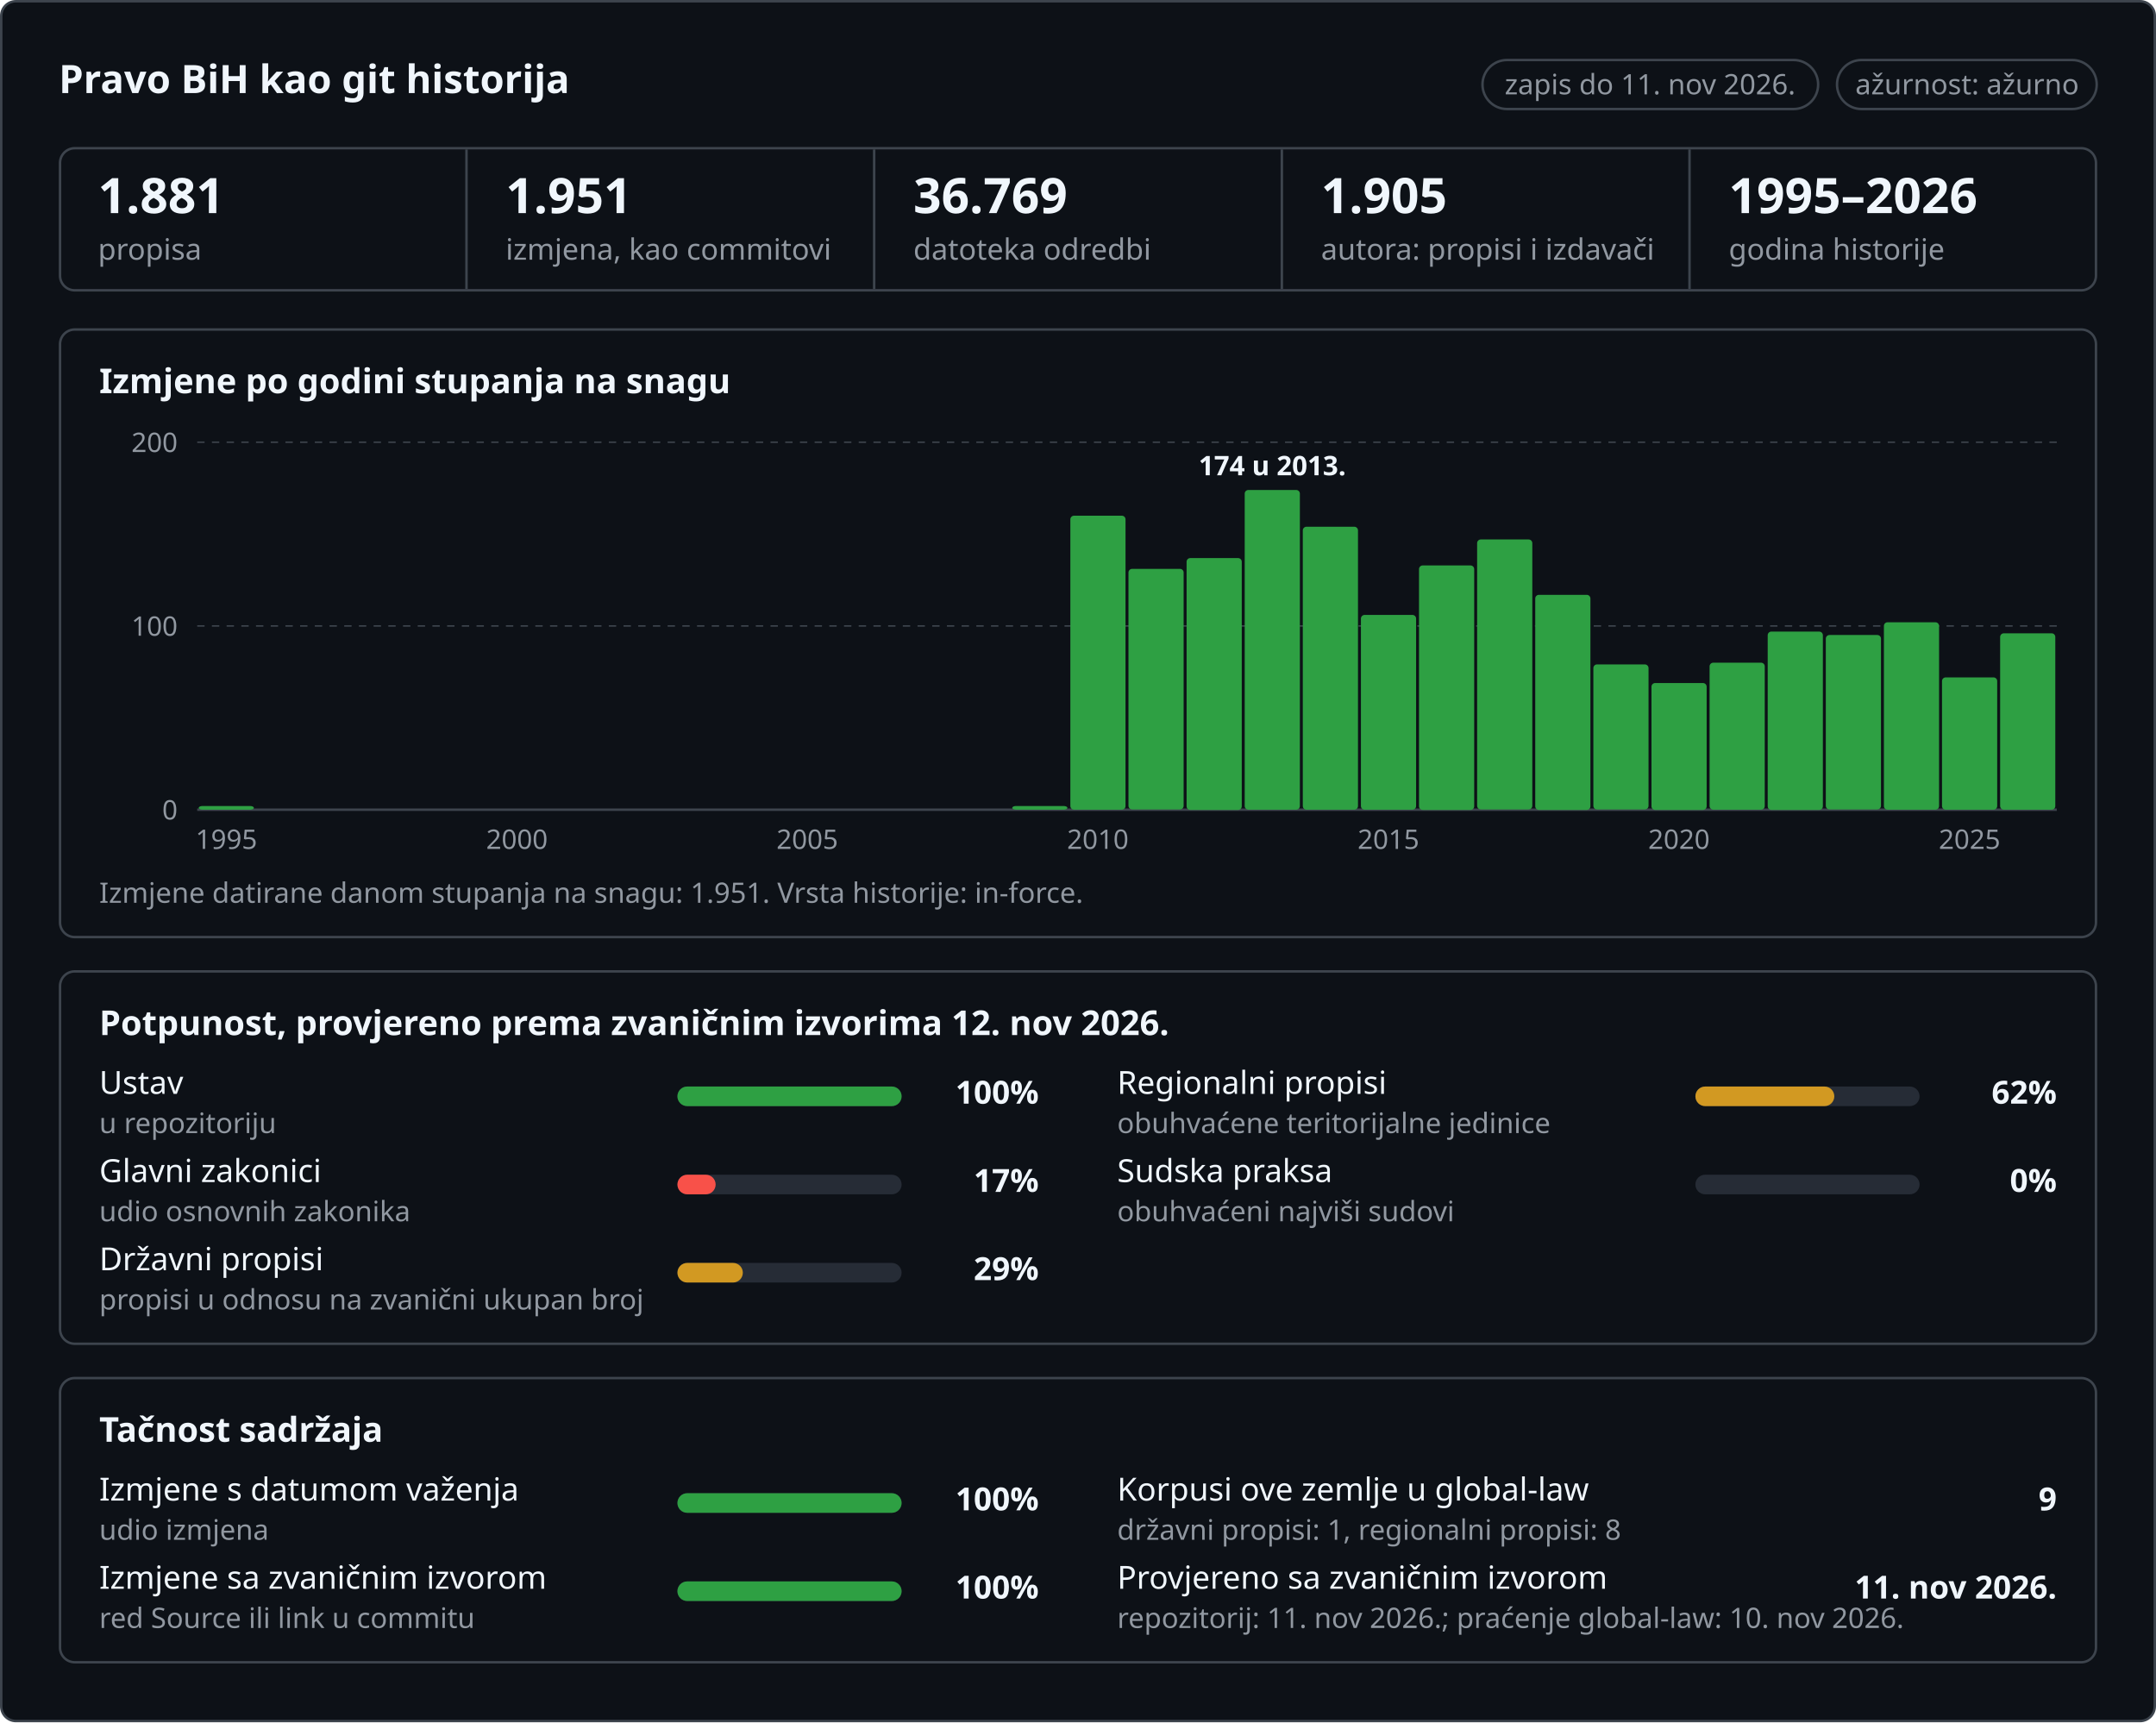
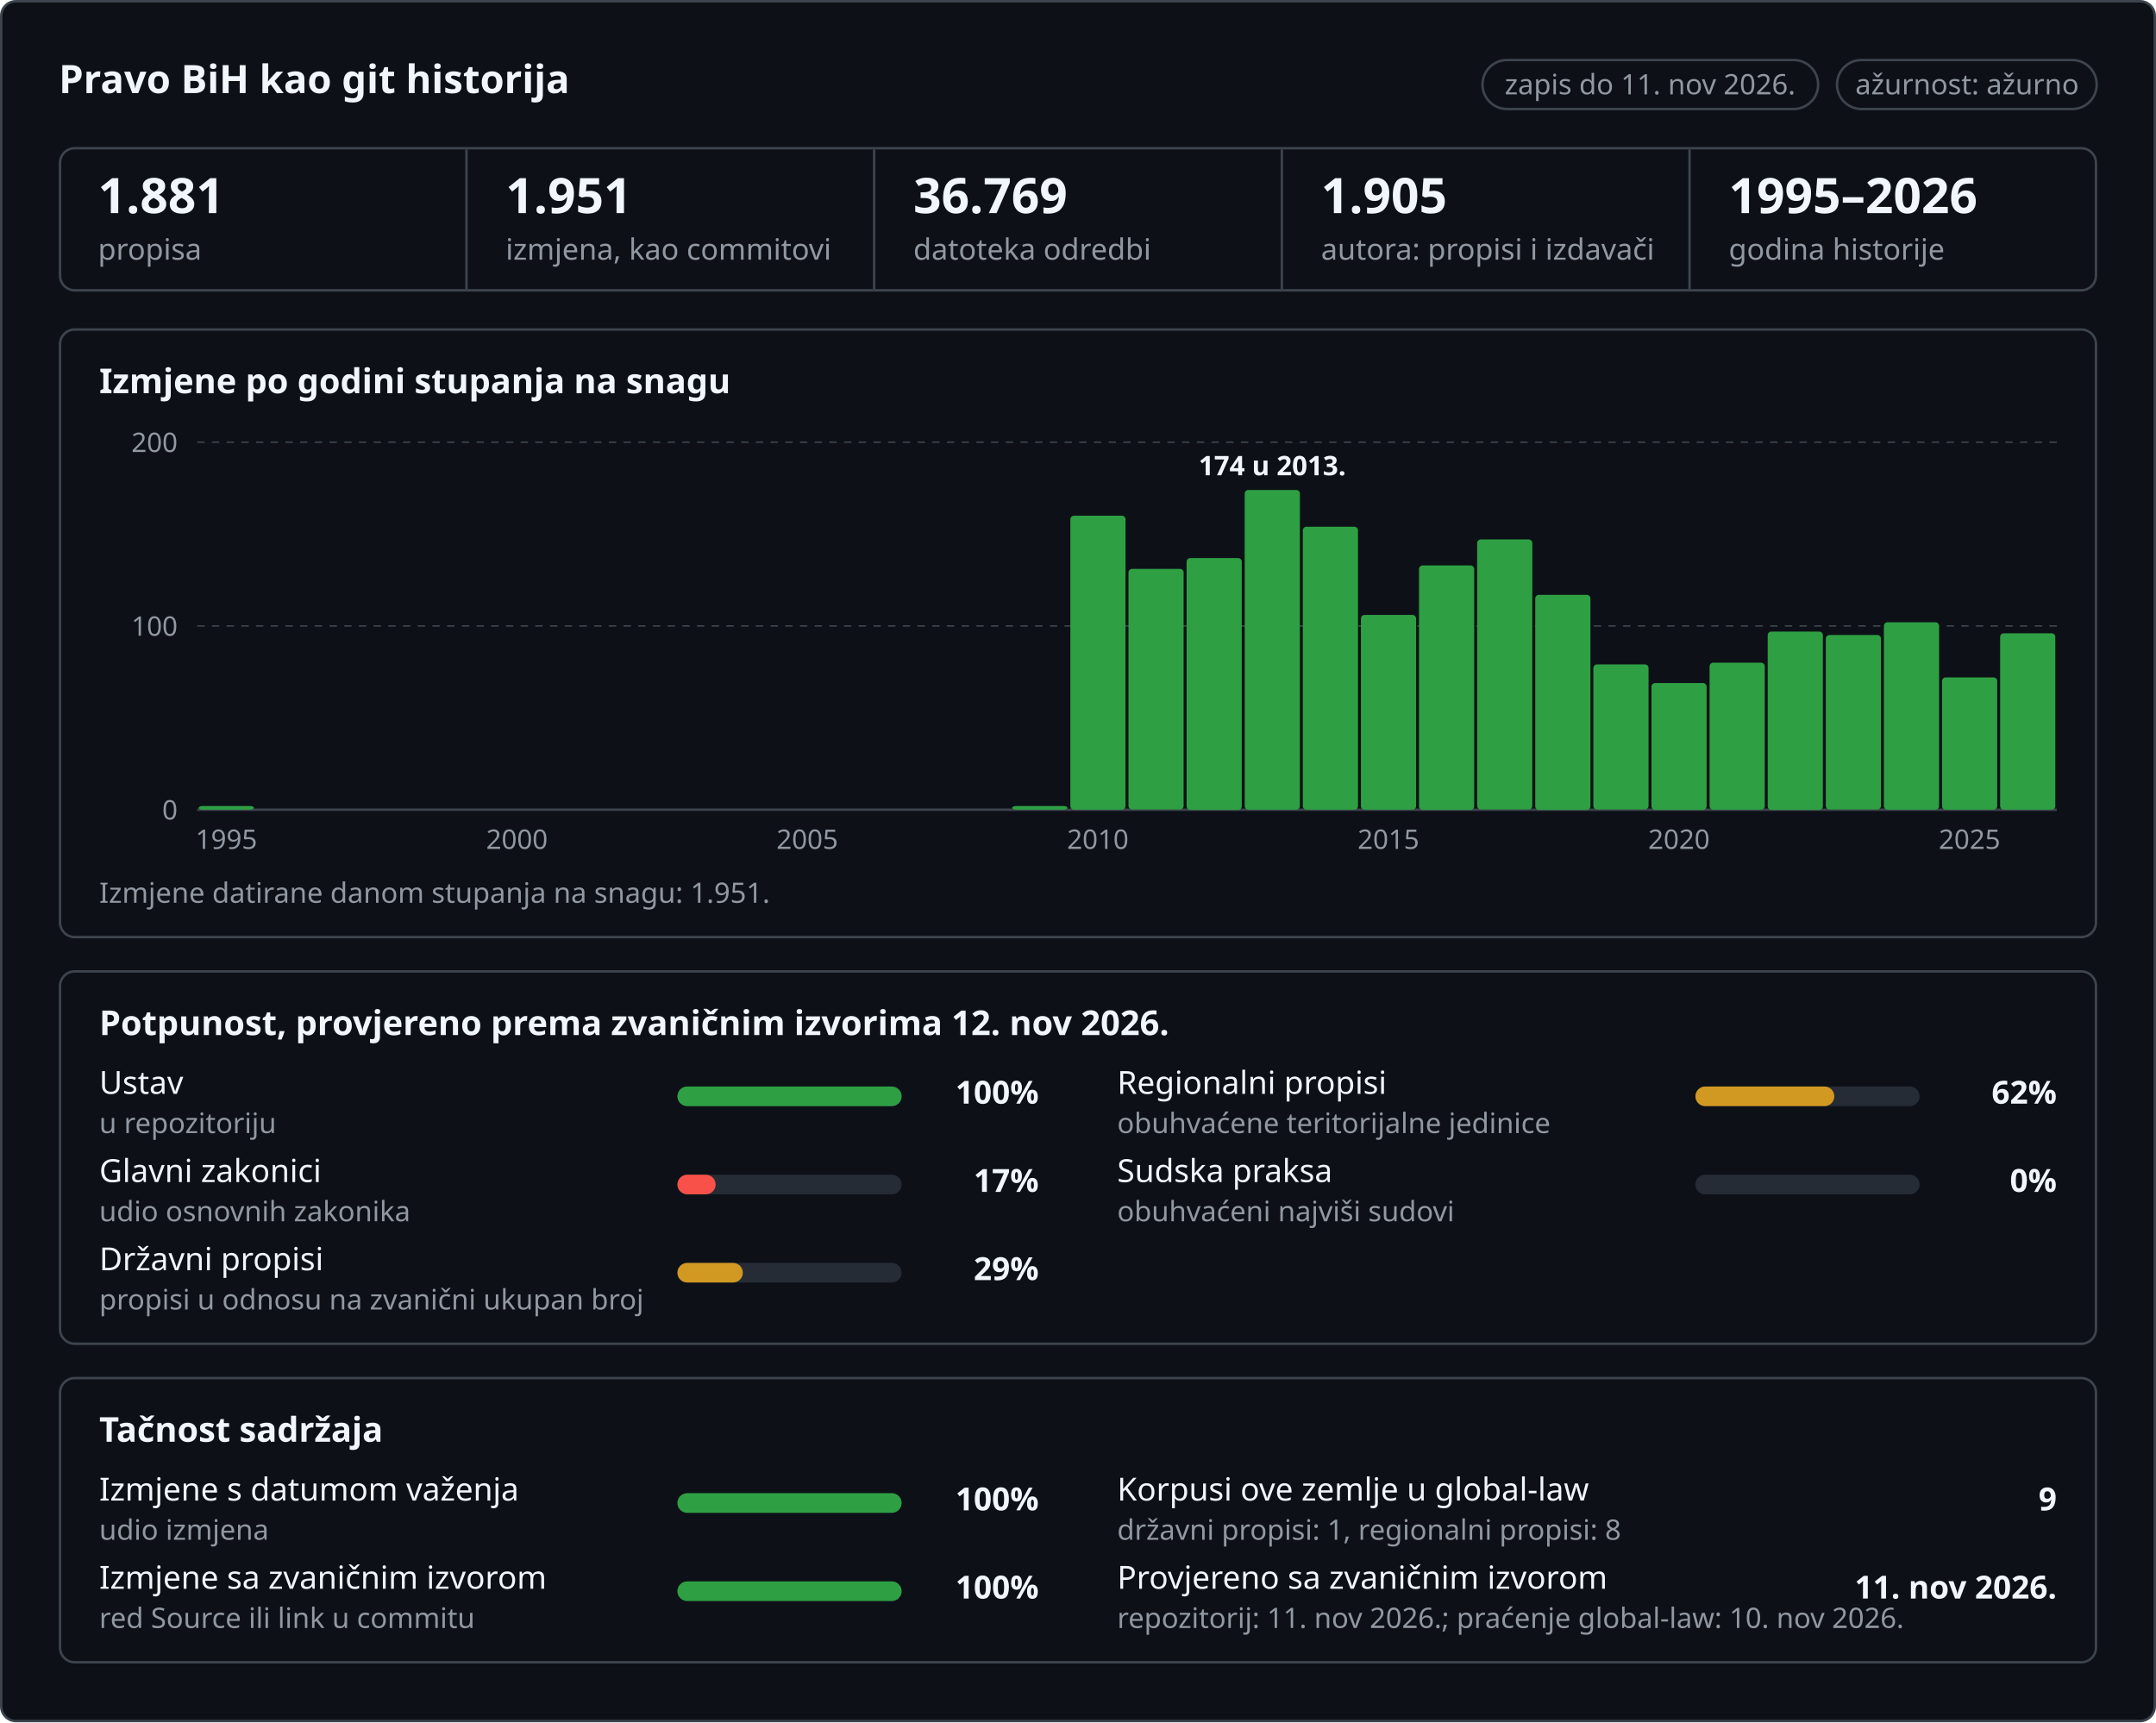
<svg xmlns="http://www.w3.org/2000/svg" width="880" height="703" viewBox="0 0 880 703" font-family="-apple-system,BlinkMacSystemFont,Segoe UI,Noto Sans,Helvetica,Arial,sans-serif">
  <rect x="0.5" y="0.5" width="879" height="702" rx="6" fill="#0d1117" stroke="#3d444d" />
  <text x="24" y="38" font-size="16" font-weight="600" fill="#f0f6fc">Pravo BiH kao git historija</text>
  <rect x="605.1" y="24.5" width="137" height="20" rx="10" fill="none" stroke="#3d444d" />
  <text x="673.5" y="38.5" font-size="11.5" font-weight="500" text-anchor="middle" fill="#9198a1">zapis do 11. nov 2026.</text>
  <rect x="749.8" y="24.5" width="106" height="20" rx="10" fill="none" stroke="#3d444d" />
  <text x="802.9" y="38.5" font-size="11.5" font-weight="500" text-anchor="middle" fill="#9198a1">ažurnost: ažurno</text>
  <rect x="24.5" y="60.5" width="831" height="58" rx="6" fill="#0d1117" stroke="#3d444d" />
  <text x="40.0" y="87" font-size="20" font-weight="600" fill="#f0f6fc">1.881</text>
  <text x="40.0" y="106" font-size="12" fill="#9198a1">propisa</text>
  <line x1="190.4" y1="61" x2="190.4" y2="118" stroke="#3d444d" />
  <text x="206.4" y="87" font-size="20" font-weight="600" fill="#f0f6fc">1.951</text>
  <text x="206.4" y="106" font-size="12" fill="#9198a1">izmjena, kao commitovi</text>
  <line x1="356.8" y1="61" x2="356.8" y2="118" stroke="#3d444d" />
  <text x="372.8" y="87" font-size="20" font-weight="600" fill="#f0f6fc">36.769</text>
  <text x="372.8" y="106" font-size="12" fill="#9198a1">datoteka odredbi</text>
  <line x1="523.2" y1="61" x2="523.2" y2="118" stroke="#3d444d" />
  <text x="539.2" y="87" font-size="20" font-weight="600" fill="#f0f6fc">1.905</text>
  <text x="539.2" y="106" font-size="12" fill="#9198a1">autora: propisi i izdavači</text>
  <line x1="689.6" y1="61" x2="689.6" y2="118" stroke="#3d444d" />
  <text x="705.6" y="87" font-size="20" font-weight="600" fill="#f0f6fc">1995–2026</text>
  <text x="705.6" y="106" font-size="12" fill="#9198a1">godina historije</text>
  <rect x="24.5" y="134.5" width="831" height="248" rx="6" fill="#0d1117" stroke="#3d444d" />
  <text x="40.5" y="160.5" font-size="14" font-weight="600" fill="#f0f6fc">Izmjene po godini stupanja na snagu</text>
  <line x1="80.5" y1="330.5" x2="839.5" y2="330.5" stroke="#3d444d" stroke-width="1" />
  <text x="72.5" y="334.5" font-size="11" text-anchor="end" fill="#9198a1">0</text>
  <line x1="80.5" y1="255.5" x2="839.5" y2="255.5" stroke="#3d444d" stroke-width="0.6" stroke-dasharray="3 3" />
  <text x="72.5" y="259.5" font-size="11" text-anchor="end" fill="#9198a1">100</text>
  <line x1="80.5" y1="180.5" x2="839.5" y2="180.5" stroke="#3d444d" stroke-width="0.6" stroke-dasharray="3 3" />
  <text x="72.5" y="184.5" font-size="11" text-anchor="end" fill="#9198a1">200</text>
  <rect x="81.10" y="329.0" width="22.52" height="1.5" rx="1.5" fill="#2ea043" />
  <text x="92.4" y="346.5" font-size="11" text-anchor="middle" fill="#9198a1">1995</text>
  <text x="211.0" y="346.5" font-size="11" text-anchor="middle" fill="#9198a1">2000</text>
  <text x="329.5" y="346.5" font-size="11" text-anchor="middle" fill="#9198a1">2005</text>
  <rect x="413.16" y="329.0" width="22.52" height="1.5" rx="1.5" fill="#2ea043" />
  <rect x="436.88" y="210.5" width="22.52" height="120.0" rx="1.5" fill="#2ea043" />
  <text x="448.1" y="346.5" font-size="11" text-anchor="middle" fill="#9198a1">2010</text>
  <rect x="460.60" y="232.2" width="22.52" height="98.2" rx="1.5" fill="#2ea043" />
  <rect x="484.32" y="227.8" width="22.52" height="102.8" rx="1.5" fill="#2ea043" />
  <rect x="508.04" y="200.0" width="22.52" height="130.5" rx="1.5" fill="#2ea043" />
  <text x="519.3" y="194.0" font-size="11" font-weight="600" text-anchor="middle" fill="#f0f6fc">174 u 2013.</text>
  <rect x="531.76" y="215.0" width="22.52" height="115.5" rx="1.5" fill="#2ea043" />
  <rect x="555.48" y="251.0" width="22.52" height="79.5" rx="1.5" fill="#2ea043" />
  <text x="566.7" y="346.5" font-size="11" text-anchor="middle" fill="#9198a1">2015</text>
  <rect x="579.19" y="230.8" width="22.52" height="99.8" rx="1.5" fill="#2ea043" />
  <rect x="602.91" y="220.2" width="22.52" height="110.2" rx="1.5" fill="#2ea043" />
  <rect x="626.63" y="242.8" width="22.52" height="87.8" rx="1.5" fill="#2ea043" />
  <rect x="650.35" y="271.2" width="22.52" height="59.2" rx="1.5" fill="#2ea043" />
  <rect x="674.07" y="278.8" width="22.52" height="51.8" rx="1.5" fill="#2ea043" />
  <text x="685.3" y="346.5" font-size="11" text-anchor="middle" fill="#9198a1">2020</text>
  <rect x="697.79" y="270.5" width="22.52" height="60.0" rx="1.5" fill="#2ea043" />
  <rect x="721.51" y="257.8" width="22.52" height="72.8" rx="1.5" fill="#2ea043" />
  <rect x="745.23" y="259.2" width="22.52" height="71.2" rx="1.5" fill="#2ea043" />
  <rect x="768.94" y="254.0" width="22.52" height="76.5" rx="1.5" fill="#2ea043" />
  <rect x="792.66" y="276.5" width="22.52" height="54.0" rx="1.5" fill="#2ea043" />
  <text x="803.9" y="346.5" font-size="11" text-anchor="middle" fill="#9198a1">2025</text>
  <rect x="816.38" y="258.5" width="22.52" height="72.0" rx="1.5" fill="#2ea043" />
-   <text x="40.5" y="368.5" font-size="11.5" fill="#9198a1">Izmjene datirane danom stupanja na snagu: 1.951. Vrsta historije: in-force.</text>
+   <text x="40.5" y="368.5" font-size="11.5" fill="#9198a1">Izmjene datirane danom stupanja na snagu: 1.951.</text>
  <rect x="24.5" y="396.5" width="831" height="152" rx="6" fill="#0d1117" stroke="#3d444d" />
  <text x="40.5" y="422.5" font-size="14" font-weight="600" fill="#f0f6fc">Potpunost, provjereno prema zvaničnim izvorima 12. nov 2026.</text>
  <text x="40.5" y="446.5" font-size="13" fill="#f0f6fc">Ustav</text>
  <text x="40.5" y="462.5" font-size="11.5" fill="#9198a1">u repozitoriju</text>
  <g>
    <rect x="276.5" y="443.5" width="91.5" height="8" rx="4" fill="#262c36" />
    <rect x="276.5" y="443.5" width="91.5" height="8" rx="4" fill="#2ea043" />
  </g>
  <text x="424.0" y="450.5" font-size="13" font-weight="600" text-anchor="end" fill="#f0f6fc">100%</text>
  <text x="40.5" y="482.5" font-size="13" fill="#f0f6fc">Glavni zakonici</text>
  <text x="40.5" y="498.5" font-size="11.5" fill="#9198a1">udio osnovnih zakonika</text>
  <g>
    <rect x="276.5" y="479.5" width="91.5" height="8" rx="4" fill="#262c36" />
    <rect x="276.5" y="479.5" width="15.6" height="8" rx="4" fill="#f85149" />
  </g>
  <text x="424.0" y="486.5" font-size="13" font-weight="600" text-anchor="end" fill="#f0f6fc">17%</text>
  <text x="40.5" y="518.5" font-size="13" fill="#f0f6fc">Državni propisi</text>
  <text x="40.5" y="534.5" font-size="11.5" fill="#9198a1">propisi u odnosu na zvanični ukupan broj</text>
  <g>
    <rect x="276.5" y="515.5" width="91.5" height="8" rx="4" fill="#262c36" />
    <rect x="276.5" y="515.5" width="26.7" height="8" rx="4" fill="#d29922" />
  </g>
  <text x="424.0" y="522.5" font-size="13" font-weight="600" text-anchor="end" fill="#f0f6fc">29%</text>
  <text x="456.0" y="446.5" font-size="13" fill="#f0f6fc">Regionalni propisi</text>
  <text x="456.0" y="462.5" font-size="11.5" fill="#9198a1">obuhvaćene teritorijalne jedinice</text>
  <g>
    <rect x="692.0" y="443.5" width="91.5" height="8" rx="4" fill="#262c36" />
    <rect x="692.0" y="443.5" width="56.7" height="8" rx="4" fill="#d29922" />
  </g>
  <text x="839.5" y="450.5" font-size="13" font-weight="600" text-anchor="end" fill="#f0f6fc">62%</text>
  <text x="456.0" y="482.5" font-size="13" fill="#f0f6fc">Sudska praksa</text>
  <text x="456.0" y="498.5" font-size="11.5" fill="#9198a1">obuhvaćeni najviši sudovi</text>
  <g>
    <rect x="692.0" y="479.5" width="91.5" height="8" rx="4" fill="#262c36" />
  </g>
  <text x="839.5" y="486.5" font-size="13" font-weight="600" text-anchor="end" fill="#f0f6fc">0%</text>
  <rect x="24.5" y="562.5" width="831" height="116" rx="6" fill="#0d1117" stroke="#3d444d" />
  <text x="40.5" y="588.5" font-size="14" font-weight="600" fill="#f0f6fc">Tačnost sadržaja</text>
  <text x="40.5" y="612.5" font-size="13" fill="#f0f6fc">Izmjene s datumom važenja</text>
  <text x="40.5" y="628.5" font-size="11.5" fill="#9198a1">udio izmjena</text>
  <g>
    <rect x="276.5" y="609.5" width="91.5" height="8" rx="4" fill="#262c36" />
    <rect x="276.5" y="609.5" width="91.5" height="8" rx="4" fill="#2ea043" />
  </g>
  <text x="424.0" y="616.5" font-size="13" font-weight="600" text-anchor="end" fill="#f0f6fc">100%</text>
  <text x="40.5" y="648.5" font-size="13" fill="#f0f6fc">Izmjene sa zvaničnim izvorom</text>
  <text x="40.5" y="664.5" font-size="11.5" fill="#9198a1">red Source ili link u commitu</text>
  <g>
    <rect x="276.5" y="645.5" width="91.5" height="8" rx="4" fill="#262c36" />
    <rect x="276.5" y="645.5" width="91.5" height="8" rx="4" fill="#2ea043" />
  </g>
  <text x="424.0" y="652.5" font-size="13" font-weight="600" text-anchor="end" fill="#f0f6fc">100%</text>
  <text x="456.0" y="612.5" font-size="13" fill="#f0f6fc">Korpusi ove zemlje u global-law</text>
  <text x="456.0" y="628.5" font-size="11.5" fill="#9198a1">državni propisi: 1, regionalni propisi: 8</text>
  <text x="839.5" y="616.5" font-size="13" font-weight="600" text-anchor="end" fill="#f0f6fc">9</text>
  <text x="456.0" y="648.5" font-size="13" fill="#f0f6fc">Provjereno sa zvaničnim izvorom</text>
  <text x="456.0" y="664.5" font-size="11.5" fill="#9198a1">repozitorij: 11. nov 2026.; praćenje global-law: 10. nov 2026.</text>
  <text x="839.5" y="652.5" font-size="13" font-weight="600" text-anchor="end" fill="#f0f6fc">11. nov 2026.</text>
</svg>
